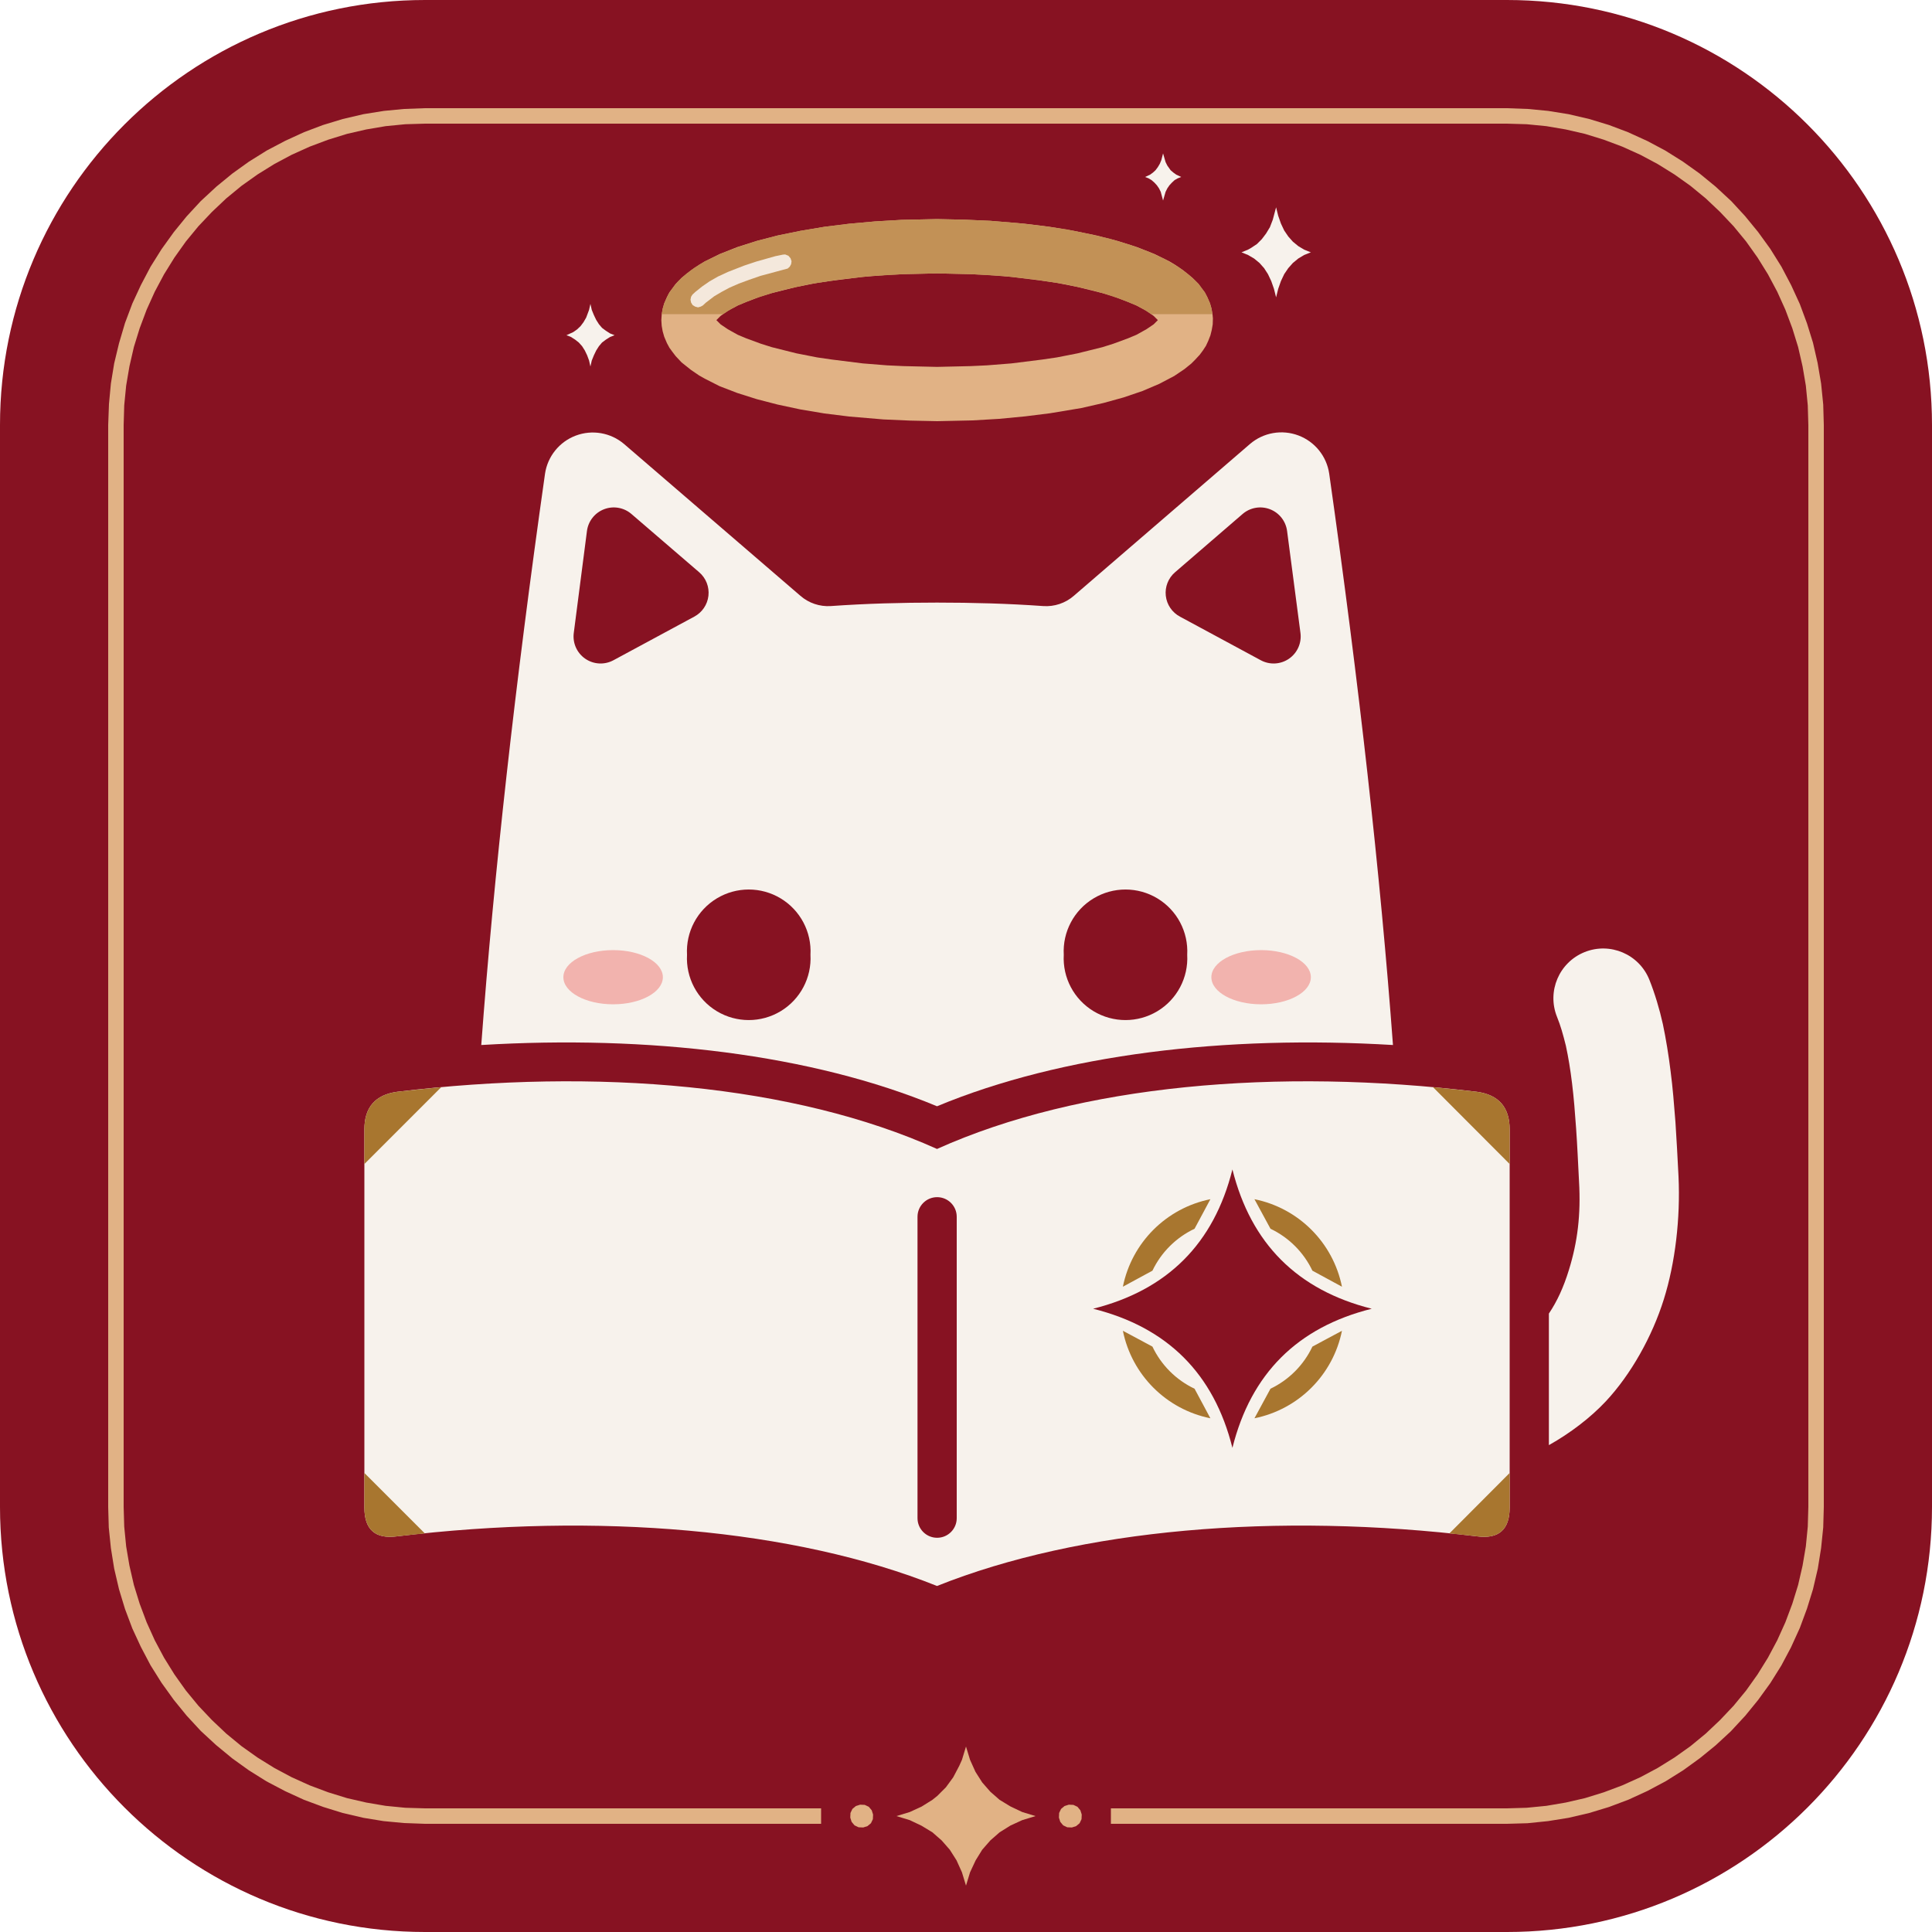
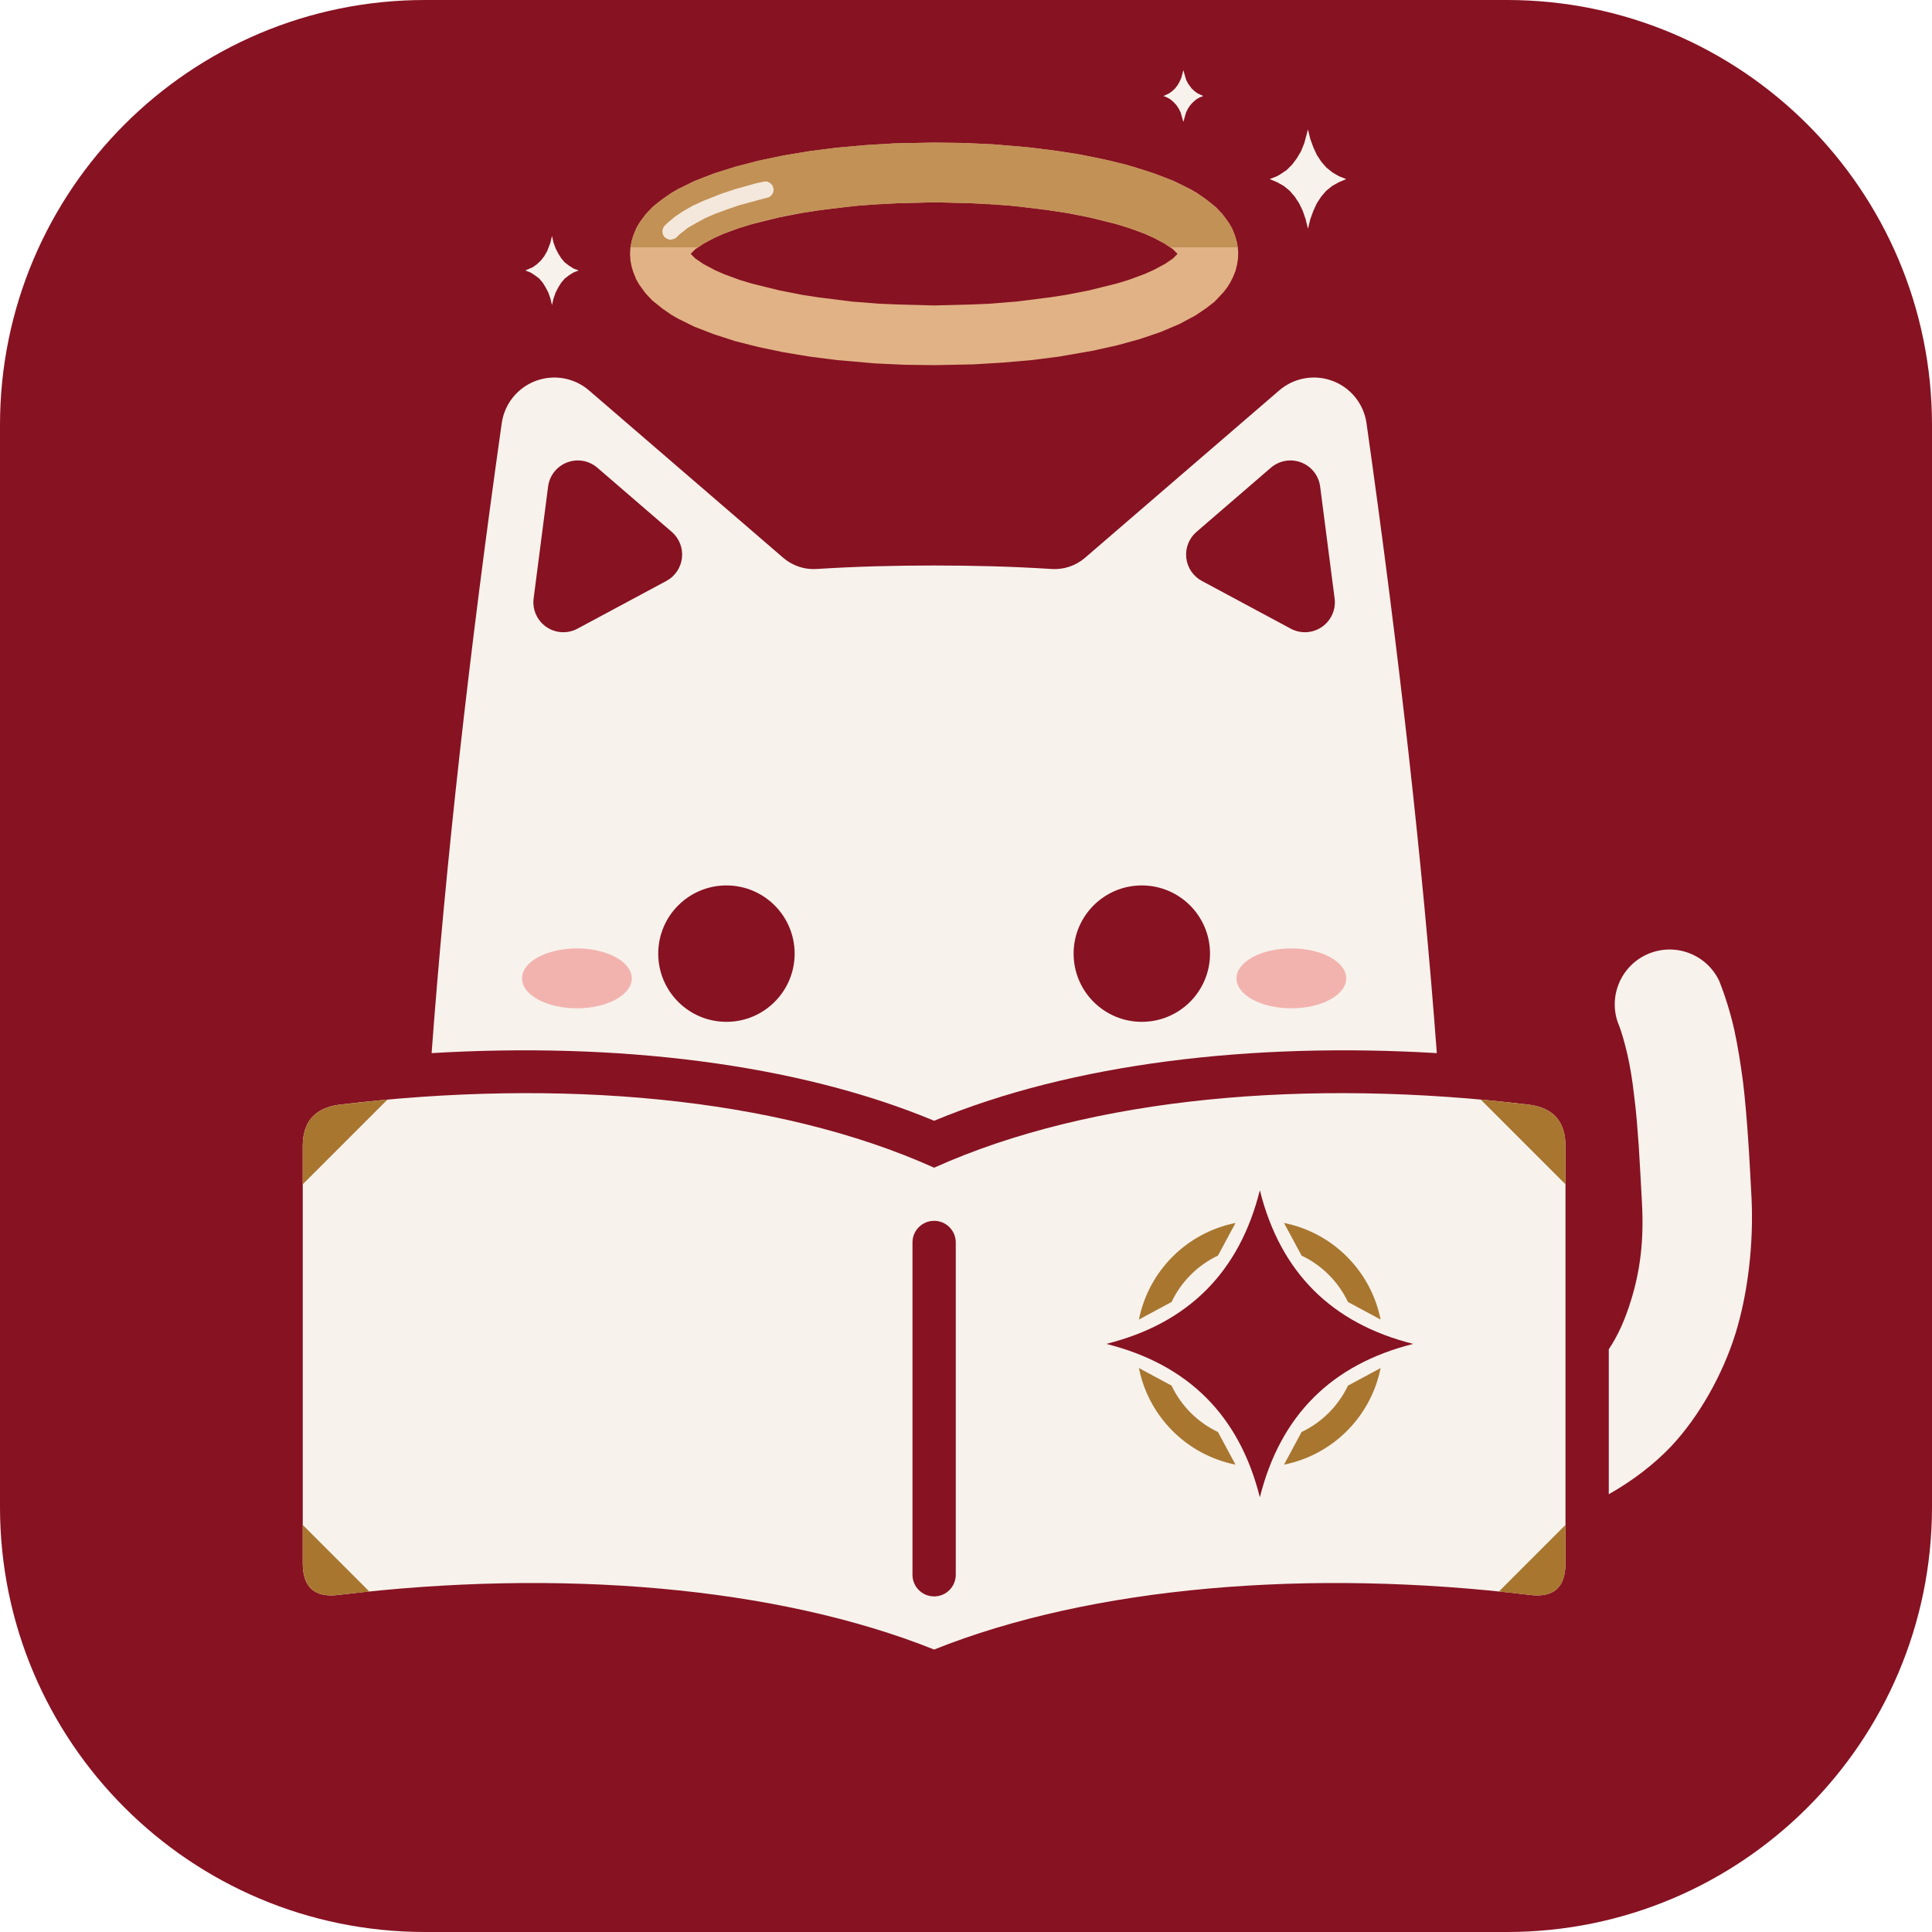
<svg xmlns="http://www.w3.org/2000/svg" viewBox="0 0 100 100" role="img" aria-label="NeuroBook">
  <path d="M22 0 H78 A22 22 0 0 1 100 22 V78 A22 22 0 0 1 78 100 H22 A22 22 0 0 1 0 78 V22 A22 22 0 0 1 22 0 Z" fill="#871222" />
-   <path d="M21.99 5.6 L20.91 5.64 L19.87 5.74 L18.81 5.91 L17.74 6.16 L16.72 6.47 L15.74 6.84 L14.76 7.29 L13.81 7.79 L12.88 8.37 L12.03 8.98 L11.2 9.66 L10.39 10.41 L9.66 11.2 L9 12.01 L8.36 12.9 L7.79 13.81 L7.29 14.76 L6.85 15.71 L6.47 16.72 L6.16 17.77 L5.91 18.81 L5.74 19.85 L5.64 20.91 L5.6 22 L5.6 78 L5.63 79.06 L5.74 80.13 L5.91 81.19 L6.16 82.26 L6.47 83.28 L6.85 84.29 L7.29 85.24 L7.79 86.19 L8.36 87.1 L9 87.99 L9.66 88.8 L10.39 89.59 L11.18 90.32 L12.03 91.02 L12.88 91.63 L13.79 92.2 L14.76 92.71 L15.74 93.16 L16.74 93.53 L17.74 93.84 L18.81 94.09 L19.85 94.26 L20.91 94.36 L22 94.4 L42.5 94.4 L42.5 93.6 L22.01 93.6 L20.98 93.57 L19.96 93.47 L18.96 93.3 L17.96 93.07 L16.99 92.77 L16.03 92.41 L15.1 91.99 L14.2 91.51 L13.33 90.97 L12.5 90.38 L11.71 89.73 L10.97 89.03 L10.27 88.29 L9.62 87.5 L9.03 86.67 L8.49 85.8 L8.01 84.9 L7.59 83.97 L7.23 83.01 L6.93 82.04 L6.7 81.04 L6.53 80.04 L6.43 79.02 L6.4 77.99 L6.4 22.01 L6.43 20.98 L6.53 19.96 L6.7 18.96 L6.93 17.96 L7.23 16.99 L7.59 16.03 L8.01 15.1 L8.49 14.2 L9.03 13.33 L9.62 12.5 L10.27 11.71 L10.97 10.97 L11.71 10.27 L12.5 9.62 L13.33 9.03 L14.2 8.49 L15.1 8.01 L16.03 7.59 L16.99 7.23 L17.96 6.93 L18.96 6.7 L19.96 6.53 L20.98 6.43 L22.01 6.4 L77.99 6.4 L79.02 6.43 L80.04 6.53 L81.04 6.7 L82.04 6.93 L83.01 7.23 L83.97 7.59 L84.9 8.01 L85.8 8.49 L86.67 9.03 L87.5 9.62 L88.29 10.27 L89.03 10.97 L89.73 11.71 L90.38 12.5 L90.97 13.33 L91.51 14.2 L91.99 15.1 L92.41 16.03 L92.77 16.99 L93.07 17.96 L93.3 18.96 L93.47 19.96 L93.57 20.98 L93.6 22.01 L93.6 77.99 L93.57 79.02 L93.47 80.04 L93.3 81.04 L93.07 82.04 L92.77 83.01 L92.41 83.97 L91.99 84.9 L91.51 85.8 L90.97 86.67 L90.38 87.5 L89.73 88.29 L89.03 89.03 L88.29 89.73 L87.5 90.38 L86.67 90.97 L85.8 91.51 L84.9 91.99 L83.97 92.41 L83.01 92.77 L82.04 93.07 L81.04 93.3 L80.04 93.47 L79.02 93.57 L77.99 93.6 L57.5 93.6 L57.5 94.4 L78 94.4 L79.06 94.37 L80.13 94.26 L81.19 94.09 L82.26 93.84 L83.28 93.53 L84.29 93.15 L85.27 92.7 L86.21 92.2 L87.12 91.63 L87.99 91 L88.8 90.34 L89.59 89.61 L90.34 88.8 L91 87.99 L91.63 87.12 L92.2 86.21 L92.7 85.27 L93.16 84.26 L93.53 83.26 L93.84 82.26 L94.09 81.19 L94.26 80.13 L94.37 79.06 L94.4 78 L94.4 22 L94.37 20.94 L94.26 19.85 L94.08 18.79 L93.84 17.74 L93.53 16.74 L93.16 15.74 L92.71 14.76 L92.21 13.81 L91.63 12.88 L91 12.01 L90.32 11.18 L89.61 10.41 L88.8 9.66 L87.97 8.98 L87.1 8.36 L86.19 7.79 L85.27 7.3 L84.26 6.84 L83.28 6.47 L82.26 6.16 L81.19 5.91 L80.13 5.74 L79.09 5.64 L78 5.6 Z M45.19 93.92 L45.12 93.7 L44.97 93.52 L44.76 93.42 L44.52 93.41 L44.3 93.48 L44.12 93.63 L44.02 93.84 L44.01 94.08 L44.08 94.3 L44.23 94.48 L44.44 94.58 L44.68 94.59 L44.9 94.52 L45.08 94.37 L45.18 94.16 Z M49.79 91.09 L49.65 91.4 L49.34 91.99 L48.96 92.51 L48.51 92.96 L48.26 93.16 L47.7 93.51 L47.09 93.79 L46.4 94 L47.09 94.21 L47.7 94.5 L48.26 94.84 L48.74 95.26 L49.16 95.74 L49.51 96.29 L49.79 96.91 L50 97.6 L50.21 96.91 L50.5 96.29 L50.84 95.74 L51.26 95.26 L51.74 94.84 L52.3 94.49 L52.91 94.21 L53.6 94 L52.91 93.79 L52.3 93.5 L51.74 93.16 L51.26 92.74 L50.84 92.26 L50.49 91.71 L50.21 91.09 L50 90.4 Z M55.99 93.92 L55.92 93.7 L55.77 93.52 L55.56 93.42 L55.32 93.41 L55.1 93.48 L54.92 93.63 L54.82 93.84 L54.81 94.08 L54.88 94.3 L55.03 94.48 L55.24 94.58 L55.48 94.59 L55.7 94.52 L55.88 94.37 L55.98 94.16 Z" fill="#E1B285" fill-rule="evenodd" />
-   <path d="M24.91 54.09 Q25.89 40.86 28.21 24.52 A2.5 2.5 0 0 1 32.3 22.98 L41.43 30.84 A2.18 2.18 0 0 0 43 31.37 C44.83 31.24 46.67 31.19 48.5 31.19 C50.34 31.19 52.18 31.24 54 31.37 A2.18 2.18 0 0 0 55.58 30.84 L64.7 22.98 A2.5 2.5 0 0 1 68.8 24.52 Q71.12 40.86 72.1 54.09 C63.44 53.57 54.99 54.56 48.5 57.26 C42.01 54.56 33.57 53.57 24.91 54.09 Z M35.56 49.42 A3.2 3.2 0 1 0 41.95 49.42 A3.2 3.2 0 1 0 35.56 49.42 Z M55.06 49.42 A3.2 3.2 0 1 0 61.45 49.42 A3.2 3.2 0 1 0 55.06 49.42 Z M30.38 27.49 A1.4 1.4 0 0 1 32.69 26.61 L36.19 29.62 A1.4 1.4 0 0 1 35.93 31.92 L31.76 34.17 A1.4 1.4 0 0 1 29.7 32.75 Z M67.31 32.75 A1.4 1.4 0 0 1 65.25 34.17 L61.08 31.92 A1.4 1.4 0 0 1 60.82 29.62 L64.31 26.61 A1.4 1.4 0 0 1 66.62 27.49 Z" fill="#F7F2EC" fill-rule="evenodd" />
-   <path d="M48.5 59.47 C41.11 56.14 30.91 55.26 20.56 56.51 Q18.86 56.74 18.86 58.46 L18.86 78.03 Q18.86 79.75 20.56 79.52 C30.91 78.27 41.11 79.13 48.5 82.09 C55.9 79.13 66.1 78.27 76.44 79.52 Q78.14 79.75 78.14 78.03 L78.14 58.46 Q78.14 56.74 76.44 56.51 C66.1 55.26 55.9 56.14 48.5 59.47 Z M47.49 62.98 A1.01 1.01 0 0 1 49.52 62.98 L49.52 78.58 A1.01 1.01 0 0 1 47.49 78.58 Z" fill="#F7F2EC" fill-rule="evenodd" />
-   <path d="M80.17 67.99 C80.6 67.35 80.93 66.63 81.21 65.72 C81.65 64.29 81.83 62.89 81.73 61.15 C81.68 60.19 81.64 59.28 81.58 58.42 C81.52 57.57 81.46 56.81 81.37 56.08 C81.28 55.34 81.18 54.74 81.05 54.13 C80.9 53.53 80.78 53.1 80.59 52.63 A2.57 2.57 0 0 1 85.37 50.71 C85.65 51.41 85.9 52.24 86.07 53.01 C86.23 53.77 86.37 54.63 86.47 55.45 C86.58 56.28 86.65 57.18 86.72 58.07 C86.78 58.97 86.83 59.92 86.88 60.9 C86.98 63.06 86.71 65.37 86.12 67.25 C85.52 69.17 84.42 71.14 83.11 72.54 C82.32 73.38 81.29 74.17 80.17 74.8 Z" fill="#F7F2EC" />
-   <path d="M29.16 50.58 A2.57 1.4 0 1 0 34.31 50.58 A2.57 1.4 0 1 0 29.16 50.58 Z M62.7 50.58 A2.57 1.4 0 1 0 67.85 50.58 A2.57 1.4 0 1 0 62.7 50.58 Z" fill="#F2B3AE" />
-   <path d="M22.84 56.27 C22.09 56.34 21.32 56.43 20.56 56.51 Q18.86 56.74 18.86 58.46 L18.86 60.25 Z M18.86 76.24 L18.86 78.03 Q18.86 79.75 20.56 79.52 C21.04 79.47 21.52 79.41 21.99 79.37 Z M74.17 56.27 C74.92 56.34 75.69 56.43 76.44 56.51 Q78.14 56.74 78.14 58.46 L78.14 60.25 Z M78.14 76.24 L78.14 78.03 Q78.14 79.75 76.44 79.52 C75.97 79.47 75.49 79.41 75.02 79.37 Z" fill="#A8762F" />
-   <path d="M64.93 62.07 A5.79 5.79 0 0 1 69.46 66.6 L67.93 65.77 A4.59 4.59 0 0 0 65.76 63.6 Z M69.46 68.88 A5.79 5.79 0 0 1 64.93 73.41 L65.76 71.88 A4.59 4.59 0 0 0 67.93 69.7 Z M62.65 73.41 A5.79 5.79 0 0 1 58.12 68.88 L59.65 69.7 A4.59 4.59 0 0 0 61.83 71.88 Z M58.12 66.6 A5.79 5.79 0 0 1 62.65 62.07 L61.83 63.6 A4.59 4.59 0 0 0 59.65 65.77 Z" fill="#A8762F" />
-   <path d="M63.79 60.53 Q65.23 66.29 71 67.74 Q65.23 69.18 63.79 74.94 Q62.35 69.18 56.58 67.74 Q62.35 66.29 63.79 60.53 Z" fill="#871222" />
-   <path d="M62.78 16.48 L62.76 16.27 L62.71 15.98 L62.63 15.7 L62.49 15.38 L62.36 15.13 L62.2 14.92 L62.04 14.7 L61.72 14.38 L61.24 13.99 L60.83 13.71 L60.53 13.53 L59.76 13.15 L58.85 12.79 L57.84 12.47 L56.76 12.19 L55.59 11.95 L54.34 11.74 L53.05 11.58 L51.27 11.43 L49.9 11.37 L48.5 11.34 L46.66 11.38 L45.3 11.46 L43.96 11.58 L42.67 11.74 L41.42 11.95 L40.25 12.19 L39.17 12.47 L38.16 12.79 L37.25 13.15 L36.48 13.53 L36.18 13.71 L35.77 13.99 L35.28 14.38 L34.97 14.7 L34.81 14.92 L34.65 15.13 L34.52 15.38 L34.38 15.7 L34.3 15.98 L34.25 16.27 L34.23 16.57 L34.25 16.87 L34.3 17.15 L34.38 17.43 L34.52 17.76 L34.65 18 L34.81 18.22 L34.97 18.43 L35.28 18.76 L35.77 19.15 L36.18 19.43 L36.48 19.6 L37.25 19.99 L38.16 20.34 L39.17 20.66 L40.25 20.94 L41.42 21.19 L42.67 21.4 L43.96 21.56 L45.73 21.71 L47.11 21.77 L48.51 21.8 L50.34 21.76 L51.71 21.68 L53.07 21.55 L54.35 21.39 L55.97 21.12 L57.11 20.86 L58.16 20.57 L59.13 20.24 L60 19.87 L60.78 19.46 L61.3 19.11 L61.66 18.82 L61.85 18.63 L62.1 18.36 L62.27 18.13 L62.42 17.9 L62.54 17.64 L62.65 17.36 L62.72 17.08 L62.77 16.79 Z M37.08 16.57 L37.3 16.35 L37.67 16.09 L38.19 15.81 L38.62 15.63 L39.38 15.34 L39.95 15.17 L41.23 14.85 L42.3 14.64 L43.06 14.53 L44.66 14.33 L45.91 14.23 L46.77 14.19 L48.5 14.15 L50.24 14.19 L51.09 14.23 L52.35 14.33 L53.95 14.53 L54.7 14.64 L55.77 14.85 L57.06 15.17 L57.63 15.34 L58.39 15.63 L58.82 15.81 L59.34 16.09 L59.71 16.35 L59.93 16.57 L59.71 16.79 L59.34 17.04 L58.82 17.33 L58.39 17.51 L57.63 17.79 L57.06 17.97 L55.77 18.29 L54.7 18.5 L53.95 18.61 L52.35 18.81 L51.09 18.91 L50.24 18.95 L48.5 18.99 L46.77 18.95 L45.91 18.91 L44.66 18.81 L43.06 18.61 L42.3 18.5 L41.23 18.29 L39.95 17.97 L39.38 17.79 L38.62 17.51 L38.19 17.33 L37.67 17.04 L37.3 16.79 Z" fill="#E1B285" fill-rule="evenodd" />
-   <path d="M62.75 16.26 L62.71 15.98 L62.63 15.7 L62.49 15.38 L62.36 15.13 L62.04 14.7 L61.85 14.51 L61.51 14.2 L61.01 13.83 L60.27 13.4 L59.46 13.03 L58.52 12.68 L57.49 12.37 L56.37 12.11 L55.19 11.87 L53.93 11.69 L52.62 11.54 L51.27 11.43 L49.9 11.37 L48.5 11.34 L46.66 11.38 L45.3 11.46 L43.96 11.58 L42.67 11.74 L41.42 11.95 L40.25 12.19 L39.17 12.47 L38.19 12.79 L37.29 13.14 L36.48 13.53 L35.94 13.86 L35.55 14.15 L35.35 14.32 L35.09 14.57 L34.91 14.78 L34.74 15.01 L34.59 15.24 L34.38 15.7 L34.3 15.98 L34.25 16.26 L37.42 16.26 L37.83 16 L38.19 15.81 L38.62 15.63 L39.11 15.44 L39.95 15.17 L40.57 15 L41.94 14.7 L43.45 14.47 L45.07 14.29 L46.77 14.19 L48.5 14.15 L50.24 14.19 L51.94 14.29 L53.56 14.47 L55.07 14.7 L56.44 15 L57.06 15.17 L57.89 15.44 L58.39 15.63 L58.82 15.81 L59.18 16 L59.59 16.26 Z" fill="#C29156" fill-rule="evenodd" />
-   <path d="M36.53 15.67 L36.96 15.34 L37.33 15.12 L37.76 14.89 L38.24 14.68 L38.78 14.48 L39.36 14.28 L40.77 13.9 L40.88 13.8 L40.95 13.67 L40.97 13.52 L40.92 13.37 L40.81 13.24 L40.64 13.17 L40.52 13.18 L40.13 13.26 L39.14 13.54 L38.51 13.75 L37.69 14.07 L37.17 14.31 L36.73 14.56 L36.34 14.83 L35.99 15.11 L35.84 15.25 L35.77 15.36 L35.74 15.51 L35.77 15.66 L35.85 15.79 L35.98 15.87 L36.13 15.91 L36.27 15.87 L36.38 15.81 Z" fill="#F4E8DC" fill-rule="evenodd" />
-   <path d="M60.2 7.94 L60.11 8.29 L60.03 8.48 L59.93 8.65 L59.81 8.81 L59.68 8.93 L59.53 9.04 L59.27 9.16 L59.45 9.23 L59.6 9.32 L59.75 9.45 L59.88 9.59 L59.99 9.75 L60.08 9.93 L60.2 10.38 L60.33 9.93 L60.42 9.75 L60.53 9.59 L60.66 9.45 L60.8 9.32 L60.96 9.23 L61.14 9.16 L60.88 9.04 L60.73 8.93 L60.59 8.81 L60.42 8.57 L60.33 8.39 Z M66.05 10.73 L65.88 11.37 L65.73 11.76 L65.53 12.09 L65.31 12.38 L65.06 12.63 L64.76 12.83 L64.6 12.92 L64.26 13.06 L64.6 13.2 L64.91 13.38 L65.19 13.61 L65.43 13.88 L65.63 14.19 L65.8 14.55 L65.94 14.95 L66.05 15.39 L66.16 14.95 L66.3 14.55 L66.47 14.19 L66.68 13.88 L66.92 13.61 L67.2 13.38 L67.5 13.2 L67.85 13.06 L67.5 12.92 L67.2 12.74 L66.92 12.51 L66.68 12.24 L66.47 11.93 L66.3 11.57 L66.16 11.17 Z M30.49 16.04 L30.34 16.44 L30.2 16.68 L30.05 16.88 L29.87 17.05 L29.67 17.19 L29.32 17.35 L29.55 17.44 L29.77 17.58 L29.96 17.73 L30.13 17.92 L30.27 18.14 L30.39 18.39 L30.49 18.66 L30.56 18.97 L30.63 18.66 L30.74 18.39 L30.86 18.14 L31 17.92 L31.16 17.73 L31.36 17.58 L31.58 17.44 L31.81 17.35 L31.58 17.26 L31.36 17.12 L31.16 16.97 L31 16.78 L30.86 16.56 L30.74 16.31 L30.63 16.04 L30.56 15.73 Z" fill="#F7F2EC" fill-rule="evenodd" />
+   <path d="M22.34 54.51 Q23.42 39.92 25.97 21.9 A2.75 2.75 0 0 1 30.49 20.21 L40.55 28.88 A2.41 2.41 0 0 0 42.29 29.45 C44.3 29.32 46.33 29.27 48.35 29.27 C50.37 29.27 52.4 29.32 54.41 29.45 A2.41 2.41 0 0 0 56.15 28.88 L66.21 20.21 A2.75 2.75 0 0 1 70.73 21.9 Q73.28 39.92 74.37 54.51 C64.82 53.94 55.51 55.03 48.35 58.01 C41.2 55.03 31.88 53.94 22.34 54.51 Z M34.07 49.36 A3.53 3.53 0 1 0 41.13 49.36 A3.53 3.53 0 1 0 34.07 49.36 Z M55.57 49.36 A3.53 3.53 0 1 0 62.63 49.36 A3.53 3.53 0 1 0 55.57 49.36 Z M28.37 25.18 A1.55 1.55 0 0 1 30.92 24.21 L34.77 27.53 A1.55 1.55 0 0 1 34.49 30.07 L29.89 32.54 A1.55 1.55 0 0 1 27.62 30.98 Z M69.08 30.98 A1.55 1.55 0 0 1 66.81 32.54 L62.21 30.07 A1.55 1.55 0 0 1 61.93 27.53 L65.78 24.21 A1.55 1.55 0 0 1 68.33 25.18 Z" fill="#F7F2EC" fill-rule="evenodd" />
+   <path d="M48.35 60.44 C40.2 56.77 28.95 55.8 17.55 57.18 Q15.67 57.43 15.67 59.32 L15.67 80.91 Q15.67 82.8 17.55 82.55 C28.95 81.17 40.2 82.12 48.35 85.38 C56.5 82.12 67.75 81.17 79.16 82.55 Q81.03 82.8 81.03 80.91 L81.03 59.32 Q81.03 57.43 79.16 57.18 C67.75 55.8 56.5 56.77 48.35 60.44 Z M47.23 64.31 A1.12 1.12 0 0 1 49.47 64.31 L49.47 81.51 A1.12 1.12 0 0 1 47.23 81.51 Z" fill="#F7F2EC" fill-rule="evenodd" />
+   <path d="M83.27 69.84 C83.74 69.13 84.1 68.34 84.41 67.34 C84.9 65.76 85.09 64.22 84.99 62.3 C84.93 61.23 84.88 60.23 84.82 59.29 C84.75 58.35 84.69 57.51 84.58 56.7 C84.49 55.89 84.38 55.23 84.23 54.56 C84.07 53.9 83.94 53.41 83.73 52.9 A2.84 2.84 0 0 1 88.99 50.78 C89.3 51.56 89.58 52.47 89.77 53.32 C89.95 54.15 90.1 55.1 90.22 56.01 C90.33 56.92 90.41 57.91 90.48 58.9 C90.55 59.89 90.6 60.94 90.66 62.02 C90.77 64.4 90.47 66.95 89.83 69.02 C89.17 71.14 87.95 73.31 86.51 74.85 C85.63 75.78 84.5 76.65 83.27 77.34 Z" fill="#F7F2EC" />
+   <path d="M27.02 50.64 A2.84 1.55 0 1 0 32.7 50.64 A2.84 1.55 0 1 0 27.02 50.64 Z M64 50.64 A2.84 1.55 0 1 0 69.68 50.64 A2.84 1.55 0 1 0 64 50.64 Z" fill="#F2B3AE" />
+   <path d="M20.06 56.91 C19.22 56.99 18.38 57.09 17.55 57.18 Q15.67 57.43 15.67 59.32 L15.67 61.3 Z M15.67 78.93 L15.67 80.91 Q15.67 82.8 17.55 82.55 C18.07 82.49 18.59 82.43 19.12 82.38 Z M76.64 56.91 C77.48 56.99 78.32 57.09 79.16 57.18 Q81.03 57.43 81.03 59.32 L81.03 61.3 Z M81.03 78.93 L81.03 80.91 Q81.03 82.8 79.16 82.55 C78.63 82.49 78.11 82.43 77.58 82.38 Z" fill="#A8762F" />
+   <path d="M66.46 63.3 A6.38 6.38 0 0 1 71.46 68.3 L69.77 67.39 A5.06 5.06 0 0 0 67.37 64.99 Z M71.46 70.81 A6.38 6.38 0 0 1 66.46 75.81 L67.37 74.12 A5.06 5.06 0 0 0 69.77 71.72 Z M63.95 75.81 A6.38 6.38 0 0 1 58.95 70.81 L60.64 71.72 A5.06 5.06 0 0 0 63.04 74.12 Z M58.95 68.3 A6.38 6.38 0 0 1 63.95 63.3 L63.04 64.99 A5.06 5.06 0 0 0 60.64 67.39 Z" fill="#A8762F" />
+   <path d="M65.21 61.61 Q66.8 67.97 73.15 69.56 Q66.8 71.15 65.21 77.5 Q63.62 71.15 57.26 69.56 Q63.62 67.97 65.21 61.61 Z" fill="#871222" />
+   <path d="M64.09 13.05 L64.07 12.81 L64.01 12.5 L63.92 12.19 L63.77 11.82 L63.62 11.56 L63.45 11.32 L63.27 11.08 L62.93 10.72 L62.39 10.29 L61.94 9.98 L61.61 9.79 L60.76 9.37 L59.75 8.98 L58.64 8.63 L57.45 8.32 L56.16 8.05 L54.78 7.82 L53.36 7.64 L51.4 7.47 L49.89 7.4 L48.34 7.38 L46.32 7.42 L44.82 7.51 L43.34 7.64 L41.92 7.82 L40.54 8.05 L39.25 8.32 L38.06 8.63 L36.95 8.98 L35.94 9.37 L35.09 9.79 L34.76 9.98 L34.31 10.29 L33.77 10.72 L33.43 11.08 L33.25 11.32 L33.08 11.56 L32.93 11.82 L32.78 12.19 L32.69 12.5 L32.63 12.81 L32.61 13.14 L32.63 13.47 L32.69 13.79 L32.78 14.09 L32.93 14.46 L33.08 14.72 L33.25 14.96 L33.43 15.2 L33.77 15.56 L34.31 15.99 L34.76 16.3 L35.09 16.49 L35.94 16.91 L36.95 17.3 L38.06 17.66 L39.25 17.96 L40.54 18.23 L41.92 18.46 L43.34 18.64 L45.3 18.81 L46.81 18.88 L48.36 18.9 L50.38 18.86 L51.88 18.77 L53.38 18.64 L54.8 18.46 L56.58 18.15 L57.84 17.87 L59 17.55 L60.06 17.19 L61.03 16.78 L61.89 16.32 L62.45 15.94 L62.86 15.62 L63.06 15.41 L63.34 15.11 L63.53 14.86 L63.69 14.6 L63.83 14.32 L63.95 14.02 L64.03 13.7 L64.08 13.38 Z M35.75 13.14 L35.99 12.9 L36.4 12.62 L36.98 12.31 L37.45 12.1 L38.29 11.79 L38.92 11.6 L40.34 11.25 L41.51 11.02 L42.35 10.89 L44.11 10.67 L45.5 10.56 L46.44 10.52 L48.35 10.47 L50.26 10.52 L51.21 10.56 L52.59 10.67 L54.35 10.89 L55.19 11.02 L56.37 11.25 L57.78 11.6 L58.41 11.79 L59.25 12.1 L59.72 12.31 L60.3 12.62 L60.71 12.9 L60.95 13.14 L60.71 13.38 L60.3 13.66 L59.72 13.97 L59.25 14.18 L58.41 14.49 L57.78 14.68 L56.37 15.03 L55.19 15.26 L54.35 15.39 L52.59 15.61 L51.21 15.72 L50.26 15.76 L48.35 15.81 L46.44 15.76 L45.5 15.72 L44.11 15.61 L42.35 15.39 L41.51 15.26 L40.34 15.03 L38.92 14.68 L38.29 14.49 L37.45 14.18 L36.98 13.97 L36.4 13.66 L35.99 13.38 Z" fill="#E1B285" fill-rule="evenodd" />
+   <path d="M64.06 12.8 L64.01 12.5 L63.92 12.19 L63.77 11.82 L63.62 11.56 L63.27 11.08 L63.06 10.87 L62.7 10.53 L62.14 10.12 L61.33 9.65 L60.43 9.24 L59.39 8.86 L58.26 8.51 L57.03 8.22 L55.72 7.96 L54.34 7.76 L52.89 7.59 L51.4 7.47 L49.89 7.4 L48.34 7.38 L46.32 7.42 L44.82 7.51 L43.34 7.64 L41.92 7.82 L40.54 8.05 L39.25 8.32 L38.06 8.63 L36.98 8.97 L35.98 9.36 L35.09 9.79 L34.5 10.16 L34.07 10.47 L33.84 10.66 L33.56 10.94 L33.36 11.17 L33.17 11.42 L33.01 11.68 L32.78 12.19 L32.69 12.5 L32.64 12.8 L36.13 12.8 L36.58 12.51 L36.98 12.31 L37.45 12.1 L38 11.89 L38.92 11.6 L39.6 11.41 L41.11 11.08 L42.78 10.83 L44.57 10.63 L46.44 10.52 L48.35 10.47 L50.26 10.52 L52.13 10.63 L53.92 10.83 L55.59 11.08 L57.1 11.41 L57.78 11.6 L58.7 11.89 L59.25 12.1 L59.72 12.31 L60.12 12.51 L60.57 12.8 Z" fill="#C29156" fill-rule="evenodd" />
+   <path d="M35.15 12.15 L35.62 11.78 L36.04 11.54 L36.5 11.29 L37.03 11.06 L37.63 10.84 L38.27 10.62 L39.82 10.2 L39.95 10.09 L40.03 9.94 L40.04 9.78 L39.99 9.61 L39.86 9.47 L39.68 9.39 L39.54 9.4 L39.12 9.49 L38.02 9.8 L37.33 10.03 L36.42 10.39 L35.85 10.65 L35.36 10.93 L34.93 11.22 L34.56 11.53 L34.39 11.69 L34.32 11.81 L34.28 11.97 L34.31 12.13 L34.4 12.28 L34.54 12.37 L34.7 12.41 L34.87 12.37 L34.99 12.31 Z" fill="#F4E8DC" fill-rule="evenodd" />
+   <path d="M61.25 3.63 L61.15 4.01 L61.06 4.22 L60.95 4.41 L60.82 4.58 L60.67 4.72 L60.5 4.84 L60.22 4.97 L60.42 5.05 L60.59 5.15 L60.75 5.29 L60.89 5.44 L61.01 5.62 L61.11 5.82 L61.25 6.31 L61.39 5.82 L61.49 5.62 L61.61 5.44 L61.75 5.29 L61.91 5.15 L62.08 5.05 L62.28 4.97 L62 4.84 L61.83 4.72 L61.68 4.58 L61.49 4.32 L61.39 4.12 Z M67.7 6.7 L67.51 7.41 L67.34 7.83 L67.12 8.2 L66.88 8.52 L66.6 8.8 L66.27 9.02 L66.1 9.12 L65.72 9.27 L66.1 9.43 L66.44 9.62 L66.75 9.87 L67.01 10.17 L67.24 10.52 L67.43 10.91 L67.58 11.35 L67.7 11.84 L67.82 11.35 L67.98 10.91 L68.16 10.52 L68.39 10.17 L68.65 9.87 L68.96 9.62 L69.3 9.43 L69.68 9.27 L69.3 9.12 L68.96 8.92 L68.65 8.67 L68.39 8.37 L68.16 8.02 L67.98 7.63 L67.82 7.19 Z M28.49 12.56 L28.32 13 L28.17 13.26 L28 13.48 L27.8 13.67 L27.58 13.83 L27.19 14 L27.45 14.1 L27.69 14.25 L27.91 14.42 L28.09 14.63 L28.24 14.87 L28.38 15.14 L28.49 15.45 L28.57 15.79 L28.65 15.45 L28.76 15.14 L28.9 14.87 L29.05 14.63 L29.23 14.42 L29.45 14.25 L29.69 14.1 L29.95 14 L29.69 13.9 L29.45 13.75 L29.23 13.58 L29.05 13.37 L28.9 13.13 L28.76 12.86 L28.65 12.56 L28.57 12.21 Z" fill="#F7F2EC" fill-rule="evenodd" />
</svg>
